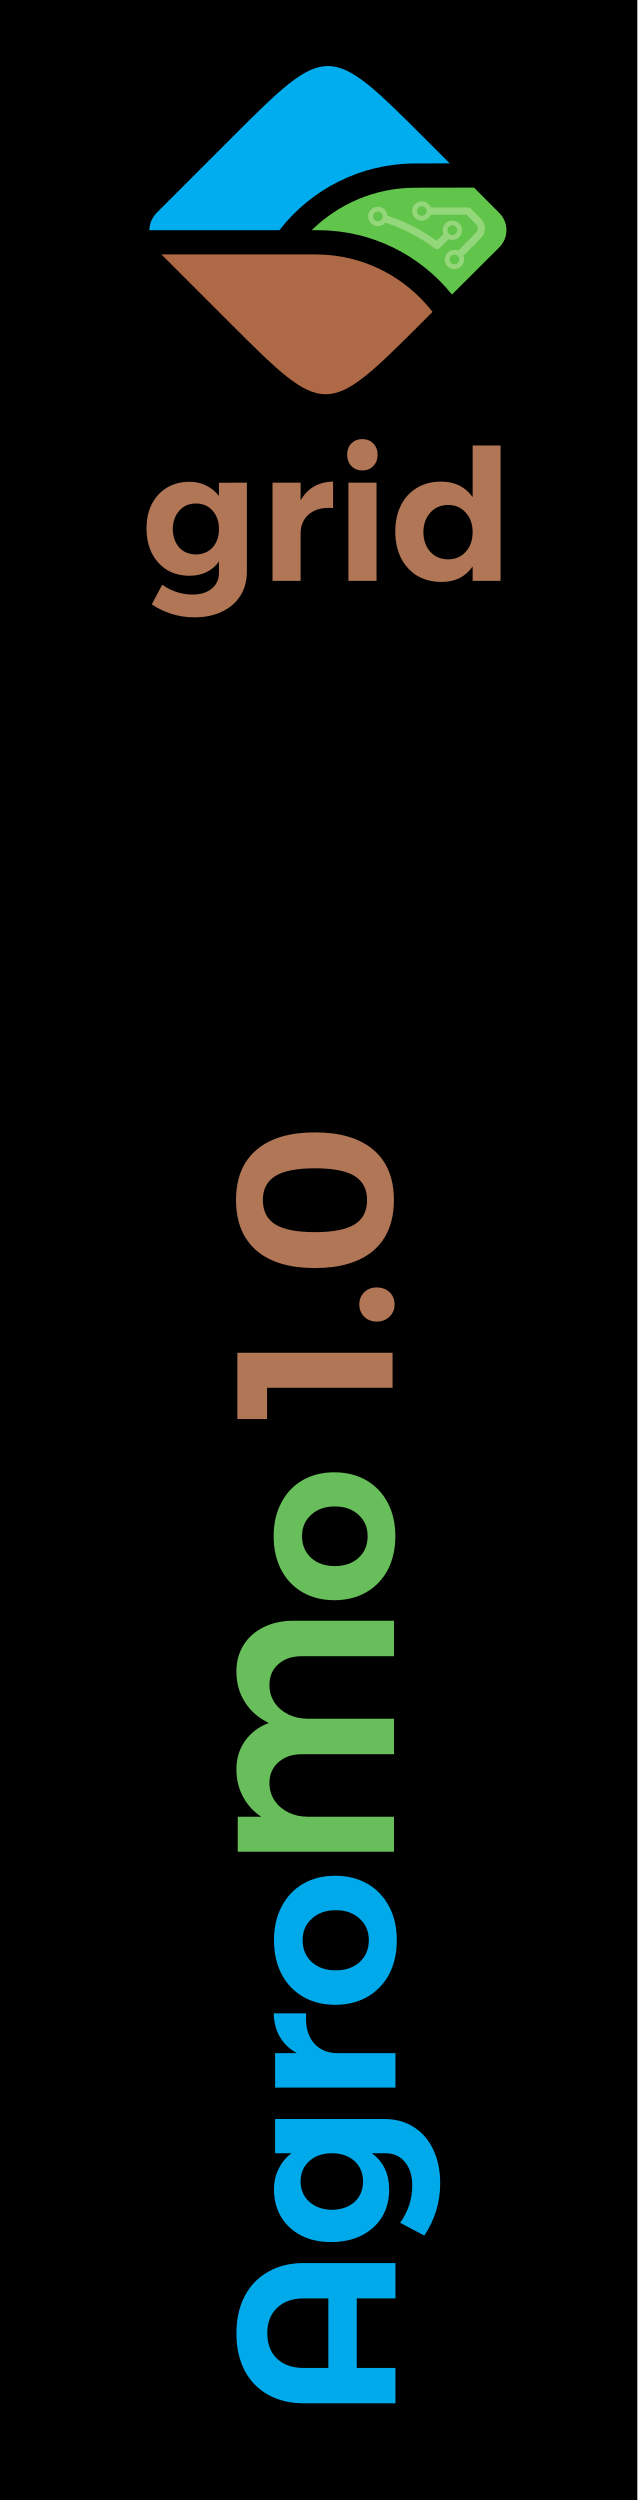
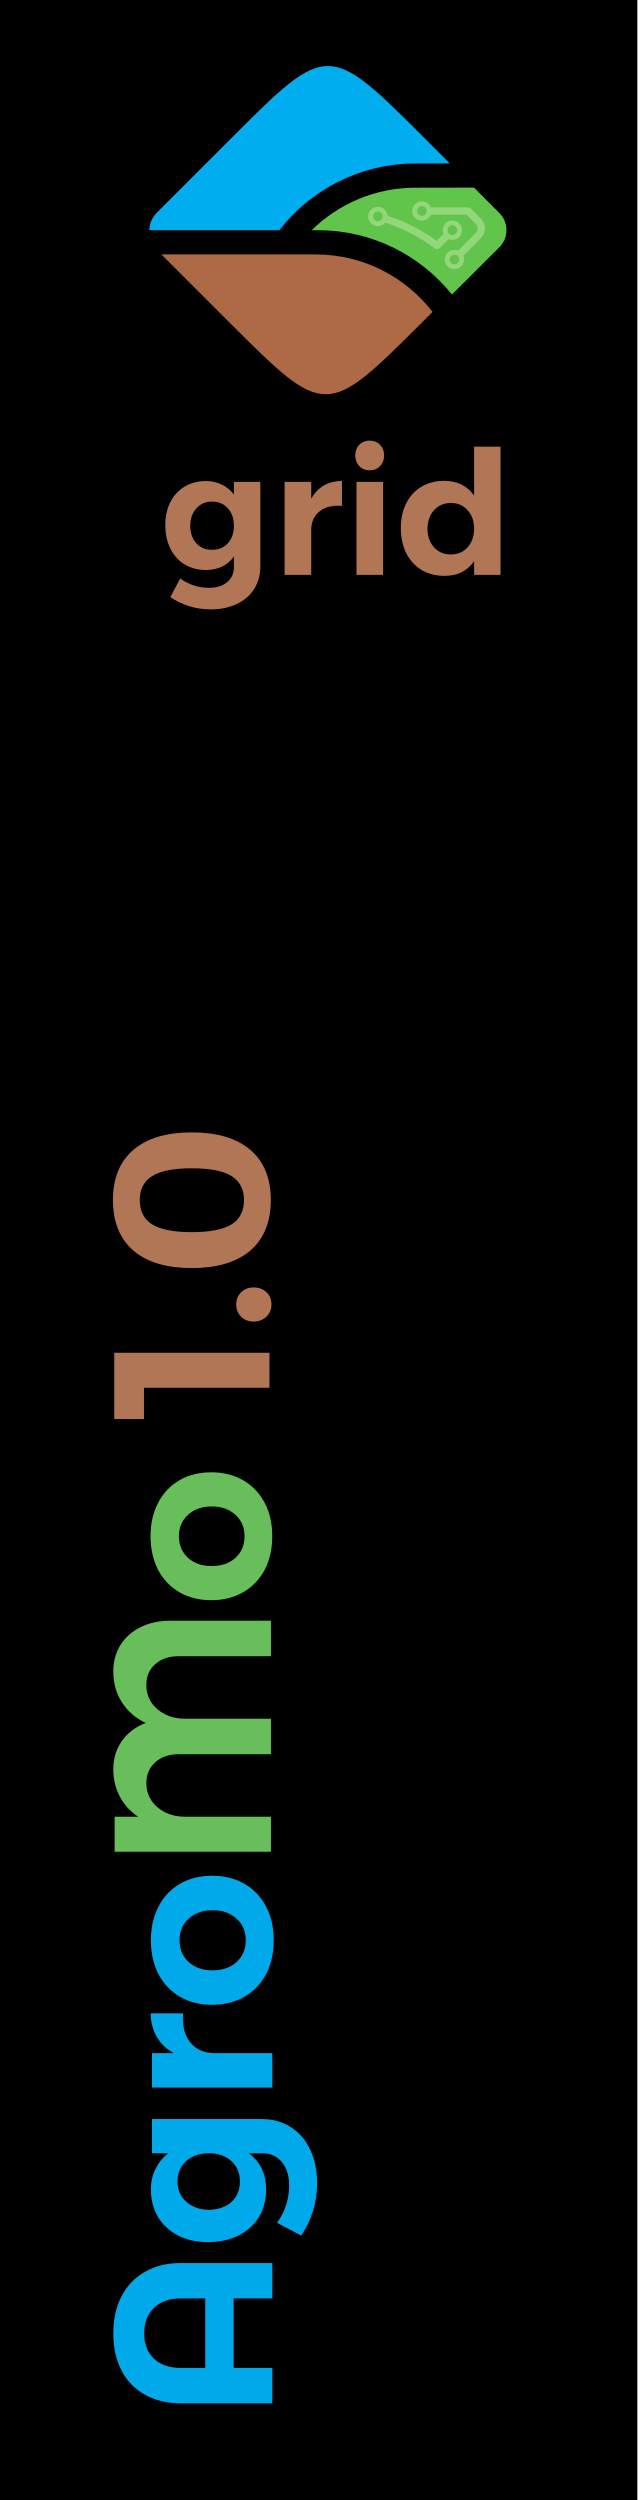
<svg xmlns="http://www.w3.org/2000/svg" version="1.1" id="svg10" width="196.742" height="771.742" viewBox="0 0 196.742 771.742">
  <defs id="defs14" />
-   <g id="g1263">
+   <g id="g1073">
    <rect y="1.871" x="1.871" height="768" width="193" id="rect20" style="opacity:1;fill:#000000;fill-opacity:1;stroke:#000000;stroke-width:3.742;stroke-miterlimit:4;stroke-dasharray:none;stroke-opacity:1" />
-     <g transform="translate(-252.1288,1.871238)" id="g1054">
-       <path d="m 349.595,76.669 h -47.639 l 21.621,21.621 c 28.73,28.73 29.463,28.73 58.193,0 l 3.884,-3.884 C 377.299,83.631 364.253,76.669 349.595,76.669 Z" style="fill:#ae6946;fill-rule:evenodd;stroke-width:0.763" id="path2" />
-       <path d="m 348.333,69.193 h 1.942 c 16.71,0 31.661,7.769 41.372,19.862 l 14.621,-14.585 c 2.932,-2.932 2.932,-7.659 0,-10.59 l -7.805,-7.842 -18.139,0.037 c -12.459,0 -23.746,5.02 -31.991,13.119 z" style="fill:#61c44b;fill-rule:evenodd;stroke-width:0.763" id="path4" />
-       <path d="m 390.952,48.562 -8.502,-8.502 c -28.73,-28.73 -29.463,-28.73 -58.193,0 l -23.819,23.819 c -1.429,1.503 -2.199,3.408 -2.199,5.314 h 40.127 c 9.711,-12.533 24.919,-20.595 41.959,-20.595 z" style="fill:#00adef;fill-rule:evenodd;stroke-width:0.763" id="path6" />
-       <path d="m 391.758,70.695 c -0.806,0 -1.466,-0.66 -1.466,-1.503 0,-0.806 0.66,-1.502 1.466,-1.502 0.843,0 1.502,0.696 1.502,1.502 0,0.843 -0.66,1.503 -1.502,1.503 z m -22.977,-4.251 c -0.843,0 -1.502,-0.696 -1.502,-1.502 0,-0.843 0.66,-1.503 1.502,-1.503 0.806,0 1.503,0.66 1.503,1.503 0,0.806 -0.696,1.502 -1.503,1.502 z m 22.977,-0.22 c -1.649,0 -2.968,1.319 -2.968,2.968 0,0.44 0.073,0.806 0.22,1.173 l -2.089,2.089 c -4.654,-3.371 -9.748,-5.973 -15.171,-7.732 -0.11,-1.539 -1.393,-2.785 -2.968,-2.785 -1.649,0 -3.005,1.356 -3.005,3.005 0,1.649 1.356,3.005 3.005,3.005 0.916,0 1.722,-0.44 2.272,-1.099 5.497,1.796 10.627,4.471 15.318,7.989 0.183,0.147 0.44,0.22 0.66,0.22 0.293,0 0.586,-0.11 0.806,-0.33 l 2.785,-2.785 c 0.33,0.183 0.733,0.257 1.136,0.257 1.686,0 3.005,-1.356 3.005,-3.005 0,-1.649 -1.319,-2.968 -3.005,-2.968 z" style="fill:#94d67a;fill-rule:evenodd;stroke-width:0.763" id="path8" />
-       <path d="m 392.417,79.71 c -0.843,0 -1.502,-0.66 -1.502,-1.466 0,-0.843 0.66,-1.503 1.502,-1.503 0.806,0 1.502,0.66 1.502,1.503 0,0.806 -0.696,1.466 -1.502,1.466 z M 382.34,64.759 c -0.806,0 -1.502,-0.66 -1.502,-1.466 0,-0.843 0.696,-1.503 1.502,-1.503 0.843,0 1.502,0.66 1.502,1.503 0,0.806 -0.66,1.466 -1.502,1.466 z m 18.249,0.916 -3.188,-3.188 c -0.22,-0.22 -0.513,-0.33 -0.806,-0.33 h -11.47 c -0.476,-1.099 -1.539,-1.869 -2.785,-1.869 -1.649,0 -3.005,1.319 -3.005,3.005 0,1.649 1.356,2.968 3.005,2.968 1.246,0 2.345,-0.77 2.785,-1.869 h 10.994 l 2.895,2.895 c 0.77,0.733 0.77,1.979 0,2.748 l -5.423,5.424 c -0.367,-0.147 -0.77,-0.22 -1.173,-0.22 -1.649,0 -3.005,1.319 -3.005,3.005 0,1.649 1.356,2.968 3.005,2.968 1.649,0 2.968,-1.319 2.968,-2.968 0,-0.44 -0.073,-0.843 -0.22,-1.173 l 5.423,-5.46 c 1.649,-1.612 1.649,-4.287 0,-5.937 z" style="fill:#94d67a;fill-rule:evenodd;stroke-width:0.763" id="path10" />
+     <path id="path2" style="fill:#ae6946;fill-rule:evenodd;stroke-width:0.763" d="M 97.466,78.54 H 49.828 l 21.621,21.621 c 28.73,28.73 29.463,28.73 58.193,0 l 3.884,-3.884 C 125.17,85.502 112.125,78.54 97.466,78.54 Z" />
+     <path id="path4" style="fill:#61c44b;fill-rule:evenodd;stroke-width:0.763" d="m 96.204,71.064 h 1.942 c 16.71,0 31.661,7.769 41.372,19.862 L 154.141,76.341 c 2.932,-2.932 2.932,-7.659 0,-10.59 l -7.805,-7.842 -18.139,0.037 c -12.459,0 -23.746,5.02 -31.991,13.119 z" />
+     <path id="path6" style="fill:#00adef;fill-rule:evenodd;stroke-width:0.763" d="m 138.823,50.433 -8.502,-8.502 c -28.73,-28.73 -29.463,-28.73 -58.193,0 L 48.309,65.751 c -1.429,1.503 -2.199,3.408 -2.199,5.314 h 40.127 c 9.711,-12.533 24.919,-20.595 41.959,-20.595 z" />
+     <path id="path8" style="fill:#94d67a;fill-rule:evenodd;stroke-width:0.763" d="m 139.629,72.567 c -0.806,0 -1.466,-0.66 -1.466,-1.503 0,-0.806 0.66,-1.502 1.466,-1.502 0.843,0 1.502,0.696 1.502,1.502 0,0.843 -0.66,1.503 -1.502,1.503 z m -22.977,-4.251 c -0.843,0 -1.502,-0.696 -1.502,-1.502 0,-0.843 0.66,-1.503 1.502,-1.503 0.806,0 1.503,0.66 1.503,1.503 0,0.806 -0.696,1.502 -1.503,1.502 z m 22.977,-0.22 c -1.649,0 -2.968,1.319 -2.968,2.968 0,0.44 0.073,0.806 0.22,1.173 l -2.089,2.089 c -4.654,-3.371 -9.748,-5.973 -15.171,-7.732 -0.11,-1.539 -1.393,-2.785 -2.968,-2.785 -1.649,0 -3.005,1.356 -3.005,3.005 0,1.649 1.356,3.005 3.005,3.005 0.916,0 1.722,-0.44 2.272,-1.099 5.497,1.796 10.627,4.471 15.318,7.989 0.183,0.147 0.44,0.22 0.66,0.22 0.293,0 0.586,-0.11 0.806,-0.33 l 2.785,-2.785 c 0.33,0.183 0.733,0.257 1.136,0.257 1.686,0 3.005,-1.356 3.005,-3.005 0,-1.649 -1.319,-2.968 -3.005,-2.968 z" />
+     <path id="path10" style="fill:#94d67a;fill-rule:evenodd;stroke-width:0.763" d="m 140.289,81.581 c -0.843,0 -1.502,-0.66 -1.502,-1.466 0,-0.843 0.66,-1.503 1.502,-1.503 0.806,0 1.502,0.66 1.502,1.503 0,0.806 -0.696,1.466 -1.502,1.466 z M 130.211,66.63 c -0.806,0 -1.502,-0.66 -1.502,-1.466 0,-0.843 0.696,-1.503 1.502,-1.503 0.843,0 1.502,0.66 1.502,1.503 0,0.806 -0.66,1.466 -1.502,1.466 z m 18.249,0.916 -3.188,-3.188 c -0.22,-0.22 -0.513,-0.33 -0.806,-0.33 h -11.47 c -0.476,-1.099 -1.539,-1.869 -2.785,-1.869 -1.649,0 -3.005,1.319 -3.005,3.005 0,1.649 1.356,2.968 3.005,2.968 1.246,0 2.345,-0.77 2.785,-1.869 h 10.994 l 2.895,2.895 c 0.77,0.733 0.77,1.979 0,2.748 l -5.423,5.424 c -0.367,-0.147 -0.77,-0.22 -1.173,-0.22 -1.649,0 -3.005,1.319 -3.005,3.005 0,1.649 1.356,2.968 3.005,2.968 1.649,0 2.968,-1.319 2.968,-2.968 0,-0.44 -0.073,-0.843 -0.22,-1.173 l 5.423,-5.46 c 1.649,-1.612 1.649,-4.287 0,-5.937 z" />
+     <g aria-label="Agro" transform="rotate(-90,-144.1288,146)" style="font-style:normal;font-variant:normal;font-weight:normal;font-stretch:normal;font-size:69.055px;line-height:1.25;font-family:'Montserrat Alternates';-inkscape-font-specification:'Montserrat Alternates';letter-spacing:0px;word-spacing:0px;fill:#00aaea;fill-opacity:1;stroke:none;stroke-width:1.726" id="text1000">
+       <path d="m -740.02,345.893 q 0,-6.284 2.624,-10.98 2.624,-4.696 7.458,-7.251 4.903,-2.555 11.463,-2.555 6.629,0 11.532,2.555 4.903,2.555 7.527,7.251 2.693,4.696 2.693,10.98 v 28.313 h -10.911 V 362.26 h -21.476 v 11.947 h -10.911 z m 32.387,0 q 0,-5.179 -2.9,-8.218 -2.9,-3.038 -7.872,-3.038 -4.972,0 -7.872,3.038 -2.831,3.038 -2.831,8.218 v 7.596 h 21.476 z" style="fill:#00aaea;fill-opacity:1;stroke-width:1.726" id="path1056" />
+       <path d="m -652.264,337.054 v 33.699 q 0,5.248 -2.486,9.115 -2.486,3.936 -6.975,6.008 -4.489,2.141 -10.358,2.141 -4.558,0 -8.701,-1.312 -4.074,-1.312 -7.458,-3.591 l 3.936,-7.458 q 5.248,3.729 11.532,3.729 4.558,0 7.251,-2.279 2.693,-2.21 2.693,-6.008 v -4.212 q -1.864,2.624 -4.696,4.005 -2.831,1.381 -6.491,1.381 -4.765,0 -8.494,-2.21 -3.66,-2.279 -5.732,-6.353 -2.003,-4.074 -2.003,-9.392 0,-5.248 2.003,-9.184 2.072,-4.005 5.732,-6.215 3.729,-2.21 8.494,-2.21 3.591,0 6.422,1.45 2.831,1.381 4.765,3.936 v -5.041 z m -19.266,27.139 q 3.867,0 6.284,-2.624 2.417,-2.693 2.417,-6.975 0,-4.281 -2.417,-6.975 -2.417,-2.693 -6.284,-2.693 -3.867,0 -6.284,2.693 -2.417,2.693 -2.486,6.975 0.069,4.281 2.417,6.975 2.417,2.624 6.353,2.624 z" style="fill:#00aaea;fill-opacity:1;stroke-width:1.726" id="path1058" />
+       <path d="m -631.925,343.753 q 1.934,-3.453 5.041,-5.248 3.107,-1.795 7.251,-1.865 v 10.013 q -0.552,-0.069 -1.657,-0.069 -4.903,0 -7.803,2.693 -2.831,2.624 -2.831,7.044 v 17.885 h -10.634 v -37.152 h 10.634 z" style="fill:#00aaea;fill-opacity:1;stroke-width:1.726" id="path1060" />
+       <path d="m -597.051,336.709 q 5.87,0 10.358,2.348 4.558,2.348 7.044,6.629 2.486,4.281 2.486,9.944 0,5.593 -2.486,9.944 -2.486,4.281 -7.044,6.698 -4.489,2.348 -10.358,2.348 -5.939,0 -10.496,-2.348 -4.489,-2.417 -6.975,-6.698 -2.486,-4.35 -2.486,-9.944 0,-5.663 2.486,-9.944 2.486,-4.281 6.975,-6.629 4.558,-2.348 10.496,-2.348 z m 0,8.839 q -4.143,0 -6.767,2.831 -2.555,2.831 -2.555,7.389 0,4.558 2.555,7.389 2.624,2.831 6.767,2.831 4.074,0 6.629,-2.831 2.624,-2.831 2.624,-7.389 0,-4.558 -2.624,-7.389 -2.555,-2.831 -6.629,-2.831 z" style="fill:#00aaea;fill-opacity:1;stroke-width:1.726" id="path1062" />
    </g>
-     <g transform="translate(-252.1288,1.871238)" id="g1047">
-       <g id="text1000" style="font-style:normal;font-variant:normal;font-weight:normal;font-stretch:normal;font-size:69.055px;line-height:1.25;font-family:'Montserrat Alternates';-inkscape-font-specification:'Montserrat Alternates';letter-spacing:0px;word-spacing:0px;fill:#00aaea;fill-opacity:1;stroke:none;stroke-width:1.726" transform="rotate(-90)" aria-label="Agro">
-         <path id="path1056" style="fill:#00aaea;fill-opacity:1;stroke-width:1.726" d="m -740.02,345.893 q 0,-6.284 2.624,-10.98 2.624,-4.696 7.458,-7.251 4.903,-2.555 11.463,-2.555 6.629,0 11.532,2.555 4.903,2.555 7.527,7.251 2.693,4.696 2.693,10.98 v 28.313 h -10.911 V 362.26 h -21.476 v 11.947 h -10.911 z m 32.387,0 q 0,-5.179 -2.9,-8.218 -2.9,-3.038 -7.872,-3.038 -4.972,0 -7.872,3.038 -2.831,3.038 -2.831,8.218 v 7.596 h 21.476 z" />
-         <path id="path1058" style="fill:#00aaea;fill-opacity:1;stroke-width:1.726" d="m -652.264,337.054 v 33.699 q 0,5.248 -2.486,9.115 -2.486,3.936 -6.975,6.008 -4.489,2.141 -10.358,2.141 -4.558,0 -8.701,-1.312 -4.074,-1.312 -7.458,-3.591 l 3.936,-7.458 q 5.248,3.729 11.532,3.729 4.558,0 7.251,-2.279 2.693,-2.21 2.693,-6.008 v -4.212 q -1.864,2.624 -4.696,4.005 -2.831,1.381 -6.491,1.381 -4.765,0 -8.494,-2.21 -3.66,-2.279 -5.732,-6.353 -2.003,-4.074 -2.003,-9.392 0,-5.248 2.003,-9.184 2.072,-4.005 5.732,-6.215 3.729,-2.21 8.494,-2.21 3.591,0 6.422,1.45 2.831,1.381 4.765,3.936 v -5.041 z m -19.266,27.139 q 3.867,0 6.284,-2.624 2.417,-2.693 2.417,-6.975 0,-4.281 -2.417,-6.975 -2.417,-2.693 -6.284,-2.693 -3.867,0 -6.284,2.693 -2.417,2.693 -2.486,6.975 0.069,4.281 2.417,6.975 2.417,2.624 6.353,2.624 z" />
-         <path id="path1060" style="fill:#00aaea;fill-opacity:1;stroke-width:1.726" d="m -631.925,343.753 q 1.934,-3.453 5.041,-5.248 3.107,-1.795 7.251,-1.865 v 10.013 q -0.552,-0.069 -1.657,-0.069 -4.903,0 -7.803,2.693 -2.831,2.624 -2.831,7.044 v 17.885 h -10.634 v -37.152 h 10.634 z" />
-         <path id="path1062" style="fill:#00aaea;fill-opacity:1;stroke-width:1.726" d="m -597.051,336.709 q 5.87,0 10.358,2.348 4.558,2.348 7.044,6.629 2.486,4.281 2.486,9.944 0,5.593 -2.486,9.944 -2.486,4.281 -7.044,6.698 -4.489,2.348 -10.358,2.348 -5.939,0 -10.496,-2.348 -4.489,-2.417 -6.975,-6.698 -2.486,-4.35 -2.486,-9.944 0,-5.663 2.486,-9.944 2.486,-4.281 6.975,-6.629 4.558,-2.348 10.496,-2.348 z m 0,8.839 q -4.143,0 -6.767,2.831 -2.555,2.831 -2.555,7.389 0,4.558 2.555,7.389 2.624,2.831 6.767,2.831 4.074,0 6.629,-2.831 2.624,-2.831 2.624,-7.389 0,-4.558 -2.624,-7.389 -2.555,-2.831 -6.629,-2.831 z" />
-       </g>
-       <g id="text1005" style="font-style:normal;font-variant:normal;font-weight:normal;font-stretch:normal;font-size:68.436px;line-height:1.25;font-family:'Montserrat Alternates';-inkscape-font-specification:'Montserrat Alternates';letter-spacing:0px;word-spacing:0px;fill:#68be5a;fill-opacity:1;stroke:none;stroke-width:1.711" transform="rotate(-90)" aria-label="Mo">
-         <path id="path1065" style="fill:#68be5a;fill-opacity:1;stroke-width:1.711" d="m -514.118,325.106 q 4.585,0 8.144,2.19 3.559,2.19 5.543,6.228 1.985,3.969 1.985,9.17 v 31.07 h -10.95 v -28.469 q 0,-4.517 -2.464,-7.254 -2.395,-2.737 -6.433,-2.737 -3.011,0 -5.406,1.574 -2.327,1.574 -3.696,4.311 -1.3,2.669 -1.3,6.022 v 26.553 h -10.95 v -28.469 q 0,-4.448 -2.464,-7.186 -2.464,-2.806 -6.433,-2.806 -3.011,0 -5.406,1.574 -2.327,1.574 -3.696,4.311 -1.3,2.669 -1.3,6.022 v 26.553 h -10.813 v -48.247 h 10.813 v 7.254 q 2.395,-3.627 6.159,-5.612 3.764,-2.053 8.486,-2.053 4.996,0 8.76,2.669 3.764,2.669 5.543,7.323 2.258,-4.722 6.365,-7.323 4.106,-2.669 9.513,-2.669 z" />
-         <path id="path1067" style="fill:#68be5a;fill-opacity:1;stroke-width:1.711" d="m -472.331,336.603 q 5.817,0 10.265,2.327 4.517,2.327 6.98,6.57 2.464,4.243 2.464,9.855 0,5.543 -2.464,9.855 -2.464,4.243 -6.98,6.638 -4.448,2.327 -10.265,2.327 -5.885,0 -10.402,-2.327 -4.448,-2.395 -6.912,-6.638 -2.464,-4.311 -2.464,-9.855 0,-5.612 2.464,-9.855 2.464,-4.243 6.912,-6.57 4.517,-2.327 10.402,-2.327 z m 0,8.76 q -4.106,0 -6.707,2.806 -2.532,2.806 -2.532,7.323 0,4.517 2.532,7.323 2.601,2.806 6.707,2.806 4.038,0 6.57,-2.806 2.601,-2.806 2.601,-7.323 0,-4.517 -2.601,-7.323 -2.532,-2.806 -6.57,-2.806 z" />
-       </g>
-       <g id="text1009" style="font-style:normal;font-variant:normal;font-weight:normal;font-stretch:normal;font-size:68.443px;line-height:1.25;font-family:'Montserrat Alternates';-inkscape-font-specification:'Montserrat Alternates';letter-spacing:0px;word-spacing:0px;fill:#b07655;fill-opacity:1;stroke:none;stroke-width:1.711" transform="rotate(-90)" aria-label="1.0">
-         <path id="path1070" style="fill:#b07655;fill-opacity:1;stroke-width:1.711" d="m -436.183,325.403 h 20.464 v 47.91 h -10.814 v -38.738 h -9.65 z" />
-         <path id="path1072" style="fill:#b07655;fill-opacity:1;stroke-width:1.711" d="m -400.827,363.047 q 2.327,0 3.764,1.506 1.506,1.506 1.506,3.901 0,2.395 -1.506,3.97 -1.437,1.506 -3.764,1.506 -2.259,0 -3.764,-1.574 -1.506,-1.574 -1.506,-3.901 0,-2.395 1.506,-3.901 1.506,-1.506 3.764,-1.506 z" />
-         <path id="path1074" style="fill:#b07655;fill-opacity:1;stroke-width:1.711" d="m -368.565,324.992 q 10.061,0 15.468,6.297 5.407,6.297 5.407,18.069 0,11.704 -5.407,18.069 -5.407,6.297 -15.468,6.297 -10.13,0 -15.605,-6.297 -5.407,-6.365 -5.407,-18.069 0,-11.772 5.407,-18.069 5.475,-6.297 15.605,-6.297 z m 0,8.282 q -5.133,0 -7.529,3.833 -2.395,3.833 -2.395,12.251 0,8.35 2.395,12.251 2.395,3.833 7.529,3.833 4.996,0 7.392,-3.833 2.395,-3.901 2.395,-12.251 0,-8.418 -2.395,-12.251 -2.395,-3.833 -7.392,-3.833 z" />
-       </g>
+     <g aria-label="Mo" transform="rotate(-90,-144.1288,146)" style="font-style:normal;font-variant:normal;font-weight:normal;font-stretch:normal;font-size:68.436px;line-height:1.25;font-family:'Montserrat Alternates';-inkscape-font-specification:'Montserrat Alternates';letter-spacing:0px;word-spacing:0px;fill:#68be5a;fill-opacity:1;stroke:none;stroke-width:1.711" id="text1005">
+       <path d="m -514.118,325.106 q 4.585,0 8.144,2.19 3.559,2.19 5.543,6.228 1.985,3.969 1.985,9.17 v 31.07 h -10.95 v -28.469 q 0,-4.517 -2.464,-7.254 -2.395,-2.737 -6.433,-2.737 -3.011,0 -5.406,1.574 -2.327,1.574 -3.696,4.311 -1.3,2.669 -1.3,6.022 v 26.553 h -10.95 v -28.469 q 0,-4.448 -2.464,-7.186 -2.464,-2.806 -6.433,-2.806 -3.011,0 -5.406,1.574 -2.327,1.574 -3.696,4.311 -1.3,2.669 -1.3,6.022 v 26.553 h -10.813 v -48.247 h 10.813 v 7.254 q 2.395,-3.627 6.159,-5.612 3.764,-2.053 8.486,-2.053 4.996,0 8.76,2.669 3.764,2.669 5.543,7.323 2.258,-4.722 6.365,-7.323 4.106,-2.669 9.513,-2.669 z" style="fill:#68be5a;fill-opacity:1;stroke-width:1.711" id="path1065" />
+       <path d="m -472.331,336.603 q 5.817,0 10.265,2.327 4.517,2.327 6.98,6.57 2.464,4.243 2.464,9.855 0,5.543 -2.464,9.855 -2.464,4.243 -6.98,6.638 -4.448,2.327 -10.265,2.327 -5.885,0 -10.402,-2.327 -4.448,-2.395 -6.912,-6.638 -2.464,-4.311 -2.464,-9.855 0,-5.612 2.464,-9.855 2.464,-4.243 6.912,-6.57 4.517,-2.327 10.402,-2.327 z m 0,8.76 q -4.106,0 -6.707,2.806 -2.532,2.806 -2.532,7.323 0,4.517 2.532,7.323 2.601,2.806 6.707,2.806 4.038,0 6.57,-2.806 2.601,-2.806 2.601,-7.323 0,-4.517 -2.601,-7.323 -2.532,-2.806 -6.57,-2.806 z" style="fill:#68be5a;fill-opacity:1;stroke-width:1.711" id="path1067" />
    </g>
-     <g aria-label="grid" style="font-style:normal;font-variant:normal;font-weight:normal;font-stretch:normal;font-size:56.327px;line-height:1.25;font-family:'Montserrat Alternates';-inkscape-font-specification:'Montserrat Alternates';letter-spacing:0px;word-spacing:0px;fill:#b07655;fill-opacity:1;stroke:none;stroke-width:1.408" id="g1236">
-       <path d="m 76.209,149.006 v 27.488 q 0,4.281 -2.028,7.435 -2.028,3.211 -5.689,4.9 -3.661,1.746 -8.449,1.746 -3.718,0 -7.097,-1.07 -3.323,-1.07 -6.083,-2.929 l 3.211,-6.083 q 4.281,3.042 9.407,3.042 3.718,0 5.914,-1.859 2.197,-1.802 2.197,-4.9 v -3.436 q -1.521,2.14 -3.83,3.267 -2.309,1.127 -5.295,1.127 -3.887,0 -6.928,-1.802 -2.985,-1.859 -4.675,-5.182 -1.633,-3.323 -1.633,-7.66 0,-4.281 1.633,-7.492 1.69,-3.267 4.675,-5.069 3.042,-1.802 6.928,-1.802 2.929,0 5.238,1.183 2.309,1.127 3.887,3.211 v -4.112 z m -15.715,22.137 q 3.154,0 5.126,-2.14 1.971,-2.197 1.971,-5.689 0,-3.492 -1.971,-5.689 -1.971,-2.197 -5.126,-2.197 -3.154,0 -5.126,2.197 -1.971,2.197 -2.028,5.689 0.056,3.492 1.971,5.689 1.971,2.14 5.182,2.14 z" style="fill:#b07655;fill-opacity:1;stroke-width:1.408" id="path1228" />
-       <path d="m 92.799,154.47 q 1.577,-2.816 4.112,-4.281 2.535,-1.465 5.914,-1.521 v 8.167 q -0.451,-0.056 -1.352,-0.056 -3.999,0 -6.365,2.197 -2.309,2.14 -2.309,5.745 v 14.589 h -8.674 v -30.304 h 8.674 z" style="fill:#b07655;fill-opacity:1;stroke-width:1.408" id="path1230" />
-       <path d="m 107.557,149.006 h 8.674 v 30.304 h -8.674 z m 4.281,-13.462 q 2.084,0 3.38,1.352 1.352,1.352 1.352,3.492 0,2.14 -1.352,3.492 -1.296,1.352 -3.38,1.352 -2.028,0 -3.38,-1.352 -1.296,-1.408 -1.296,-3.492 0,-2.14 1.296,-3.492 1.352,-1.352 3.38,-1.352 z" style="fill:#b07655;fill-opacity:1;stroke-width:1.408" id="path1232" />
-       <path d="m 154.519,137.516 v 41.795 h -8.618 v -4.45 q -1.633,2.366 -4.056,3.605 -2.422,1.183 -5.52,1.183 -4.281,0 -7.548,-1.915 -3.211,-1.971 -5.013,-5.52 -1.746,-3.549 -1.746,-8.167 0,-4.562 1.746,-8.055 1.746,-3.492 4.957,-5.407 3.211,-1.915 7.379,-1.915 6.421,0 9.801,4.788 V 137.516 Z m -16.166,35.148 q 3.323,0 5.407,-2.309 2.14,-2.366 2.14,-6.083 0,-3.718 -2.14,-6.027 -2.084,-2.366 -5.407,-2.366 -3.38,0 -5.52,2.366 -2.084,2.309 -2.14,6.027 0.056,3.718 2.14,6.083 2.14,2.309 5.52,2.309 z" style="fill:#b07655;fill-opacity:1;stroke-width:1.408" id="path1234" />
+     <g aria-label="1.0" transform="rotate(-90,-144.1288,146)" style="font-style:normal;font-variant:normal;font-weight:normal;font-stretch:normal;font-size:68.443px;line-height:1.25;font-family:'Montserrat Alternates';-inkscape-font-specification:'Montserrat Alternates';letter-spacing:0px;word-spacing:0px;fill:#b07655;fill-opacity:1;stroke:none;stroke-width:1.711" id="text1009">
+       <path d="m -436.183,325.403 h 20.464 v 47.91 h -10.814 v -38.738 h -9.65 z" style="fill:#b07655;fill-opacity:1;stroke-width:1.711" id="path1070" />
+       <path d="m -400.827,363.047 q 2.327,0 3.764,1.506 1.506,1.506 1.506,3.901 0,2.395 -1.506,3.97 -1.437,1.506 -3.764,1.506 -2.259,0 -3.764,-1.574 -1.506,-1.574 -1.506,-3.901 0,-2.395 1.506,-3.901 1.506,-1.506 3.764,-1.506 z" style="fill:#b07655;fill-opacity:1;stroke-width:1.711" id="path1072" />
+       <path d="m -368.565,324.992 q 10.061,0 15.468,6.297 5.407,6.297 5.407,18.069 0,11.704 -5.407,18.069 -5.407,6.297 -15.468,6.297 -10.13,0 -15.605,-6.297 -5.407,-6.365 -5.407,-18.069 0,-11.772 5.407,-18.069 5.475,-6.297 15.605,-6.297 z m 0,8.282 q -5.133,0 -7.529,3.833 -2.395,3.833 -2.395,12.251 0,8.35 2.395,12.251 2.395,3.833 7.529,3.833 4.996,0 7.392,-3.833 2.395,-3.901 2.395,-12.251 0,-8.418 -2.395,-12.251 -2.395,-3.833 -7.392,-3.833 z" style="fill:#b07655;fill-opacity:1;stroke-width:1.711" id="path1074" />
+     </g>
+     <g id="text1017" style="font-style:normal;font-variant:normal;font-weight:normal;font-stretch:normal;font-size:53.333px;line-height:1.25;font-family:'Montserrat Alternates';-inkscape-font-specification:'Montserrat Alternates';letter-spacing:0px;word-spacing:0px;fill:#b07655;fill-opacity:1;stroke:none" aria-label="grid">
+       <path id="path1041" style="" d="m 80.365,148.759 v 26.027 q 0,4.053 -1.92,7.04 -1.92,3.04 -5.387,4.64 -3.467,1.653 -8,1.653 -3.52,0 -6.72,-1.013 -3.147,-1.013 -5.76,-2.773 l 3.04,-5.76 q 4.053,2.88 8.907,2.88 3.52,0 5.6,-1.76 2.08,-1.707 2.08,-4.64 v -3.253 q -1.44,2.027 -3.627,3.093 -2.187,1.067 -5.013,1.067 -3.68,0 -6.56,-1.707 -2.827,-1.76 -4.427,-4.907 -1.547,-3.147 -1.547,-7.253 0,-4.053 1.547,-7.093 1.6,-3.093 4.427,-4.8 2.88,-1.707 6.56,-1.707 2.773,0 4.96,1.12 2.187,1.067 3.68,3.04 v -3.893 z m -14.88,20.96 q 2.987,0 4.853,-2.027 1.867,-2.08 1.867,-5.387 0,-3.307 -1.867,-5.387 -1.867,-2.08 -4.853,-2.08 -2.987,0 -4.853,2.08 -1.867,2.08 -1.92,5.387 0.053,3.307 1.867,5.387 1.867,2.027 4.907,2.027 z" />
+       <path id="path1043" style="" d="m 96.073,153.933 q 1.493,-2.667 3.893,-4.053 2.4,-1.387 5.6,-1.44 v 7.733 q -0.427,-0.053 -1.28,-0.053 -3.787,0 -6.027,2.08 -2.187,2.027 -2.187,5.44 v 13.813 h -8.213 v -28.693 h 8.213 z" />
+       <path id="path1045" style="" d="m 110.047,148.759 h 8.213 v 28.693 h -8.213 z m 4.053,-12.747 q 1.973,0 3.2,1.28 1.28,1.28 1.28,3.307 0,2.027 -1.28,3.307 -1.227,1.28 -3.2,1.28 -1.92,0 -3.2,-1.28 -1.227,-1.333 -1.227,-3.307 0,-2.027 1.227,-3.307 1.28,-1.28 3.2,-1.28 z" />
+       <path id="path1047" style="" d="m 154.513,137.879 v 39.573 h -8.16 v -4.213 q -1.547,2.24 -3.84,3.413 -2.293,1.12 -5.227,1.12 -4.053,0 -7.147,-1.813 -3.04,-1.867 -4.747,-5.227 -1.653,-3.36 -1.653,-7.733 0,-4.32 1.653,-7.627 1.653,-3.307 4.693,-5.12 3.04,-1.813 6.987,-1.813 6.08,0 9.28,4.533 v -15.093 z m -15.307,33.28 q 3.147,0 5.12,-2.187 2.027,-2.24 2.027,-5.76 0,-3.52 -2.027,-5.707 -1.973,-2.24 -5.12,-2.24 -3.2,0 -5.227,2.24 -1.973,2.187 -2.027,5.707 0.053,3.52 2.027,5.76 2.027,2.187 5.227,2.187 z" />
    </g>
  </g>
</svg>
